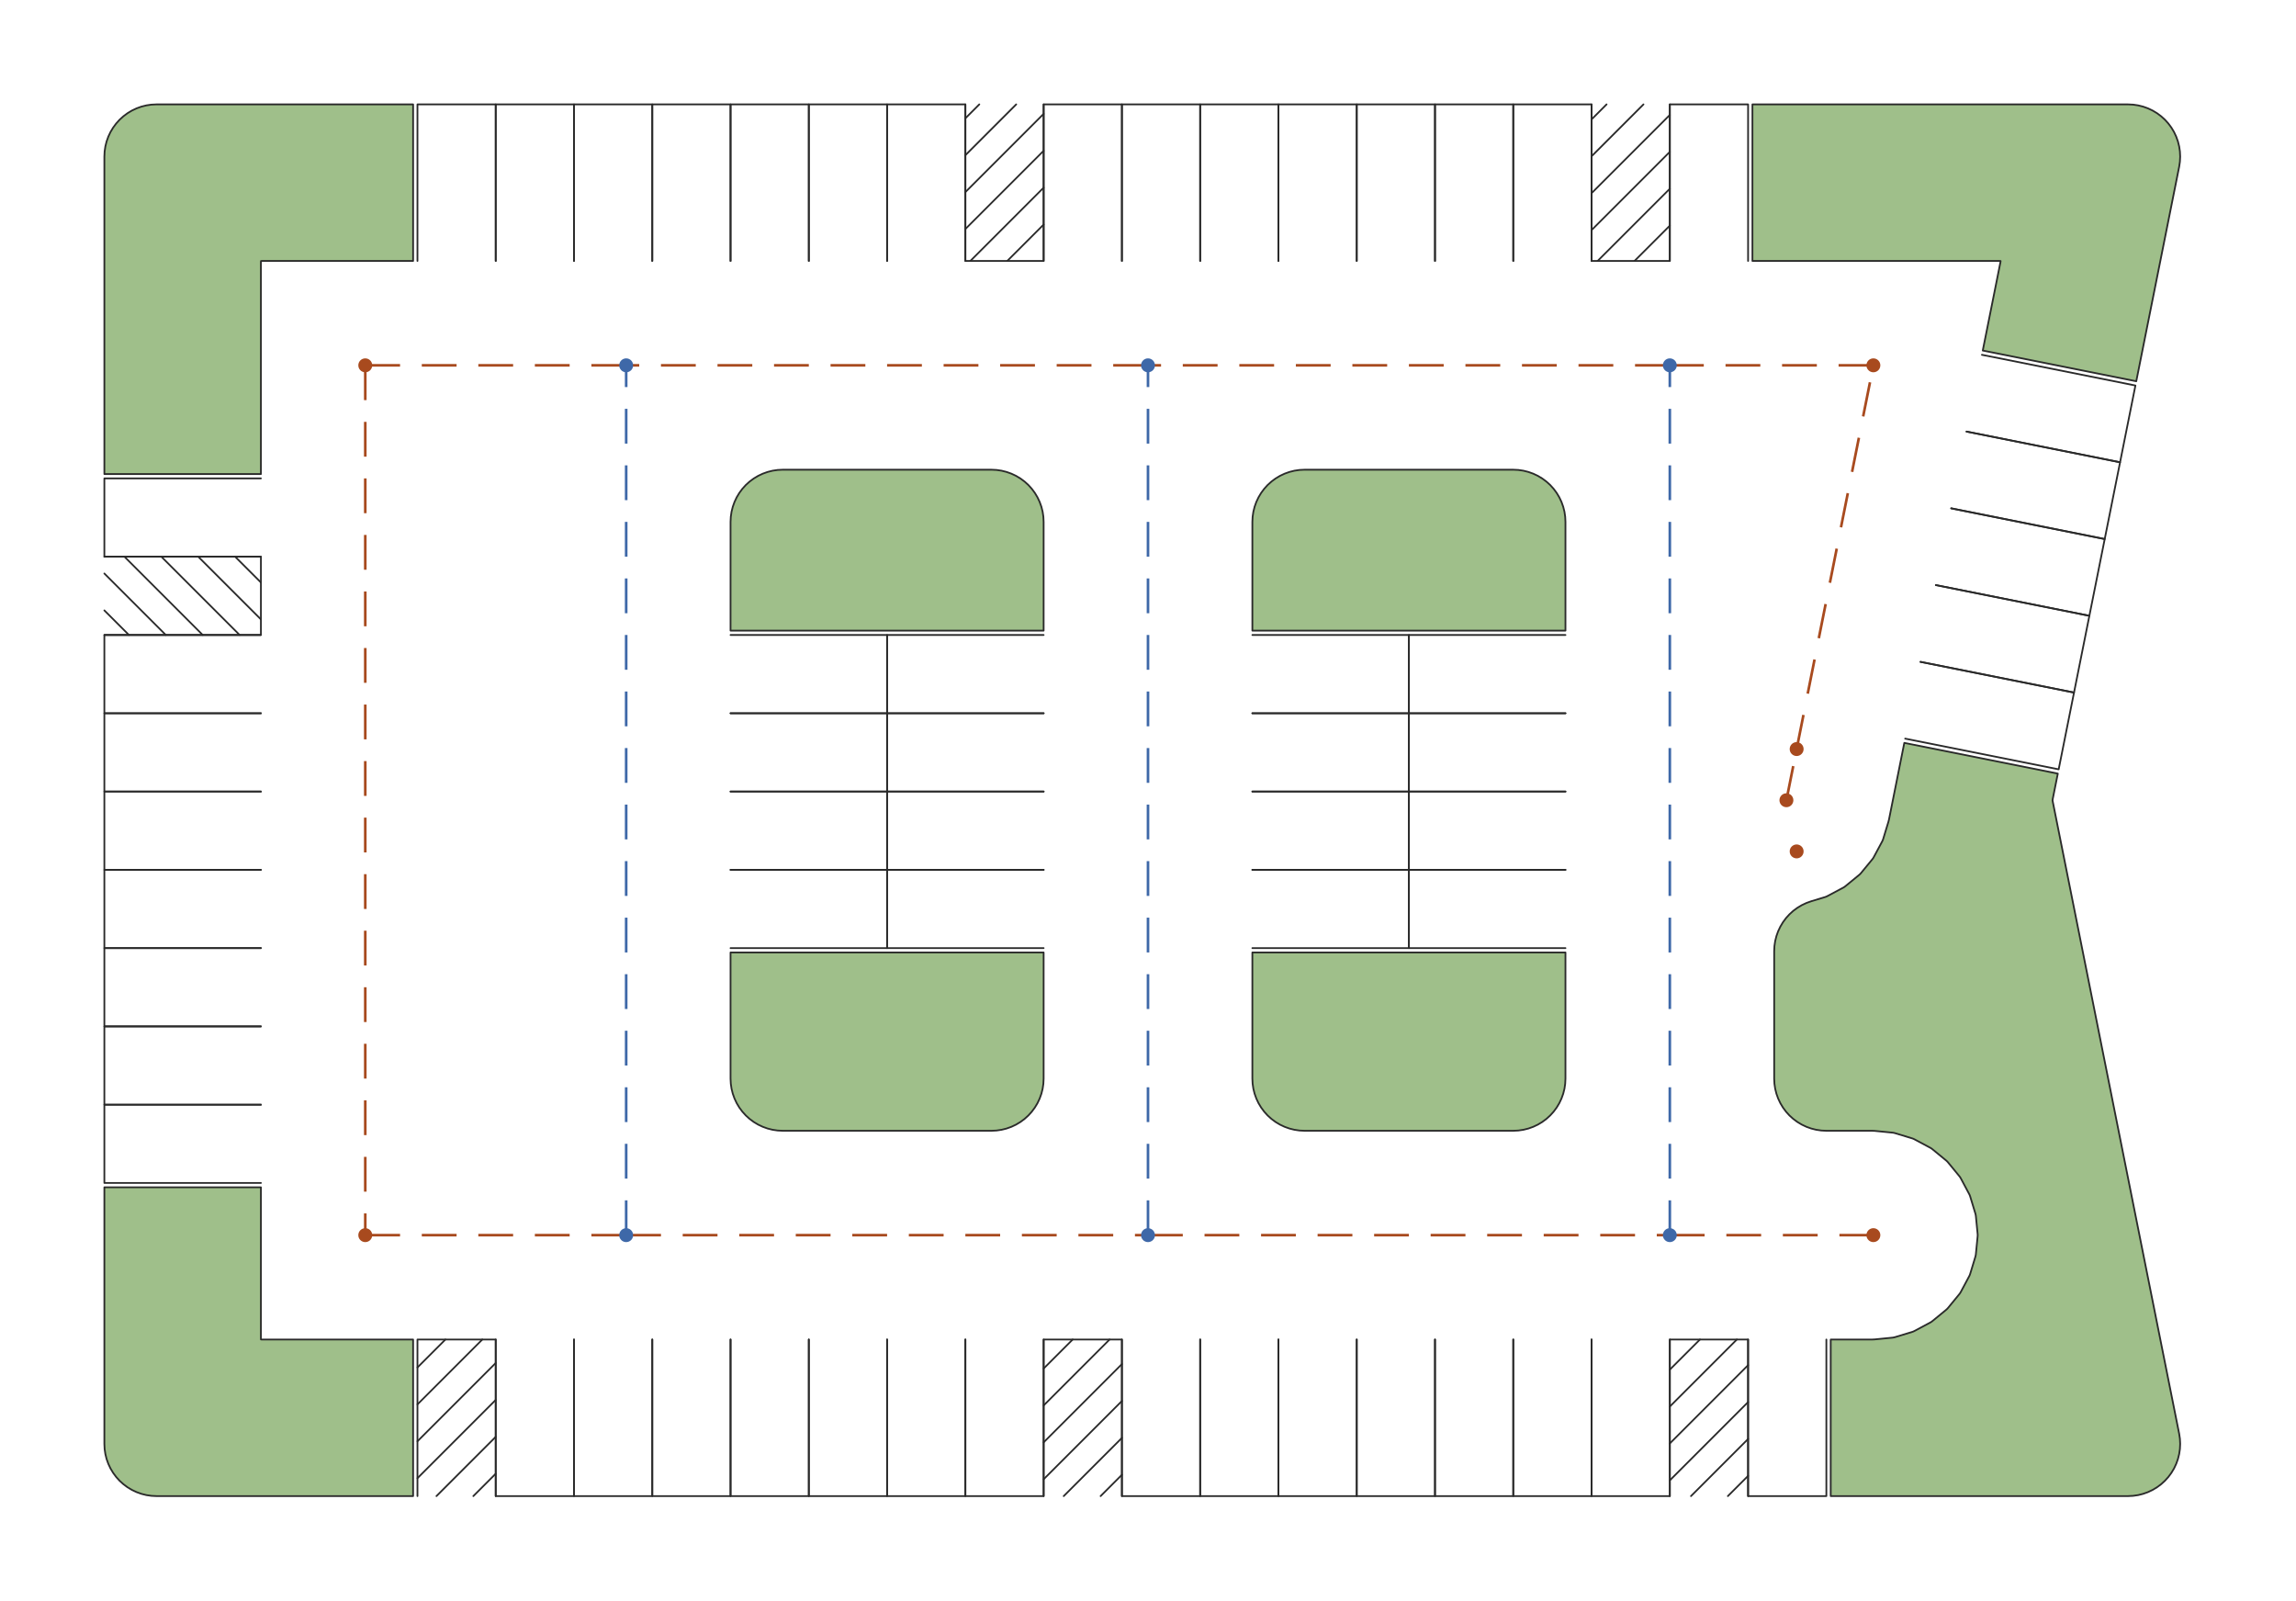
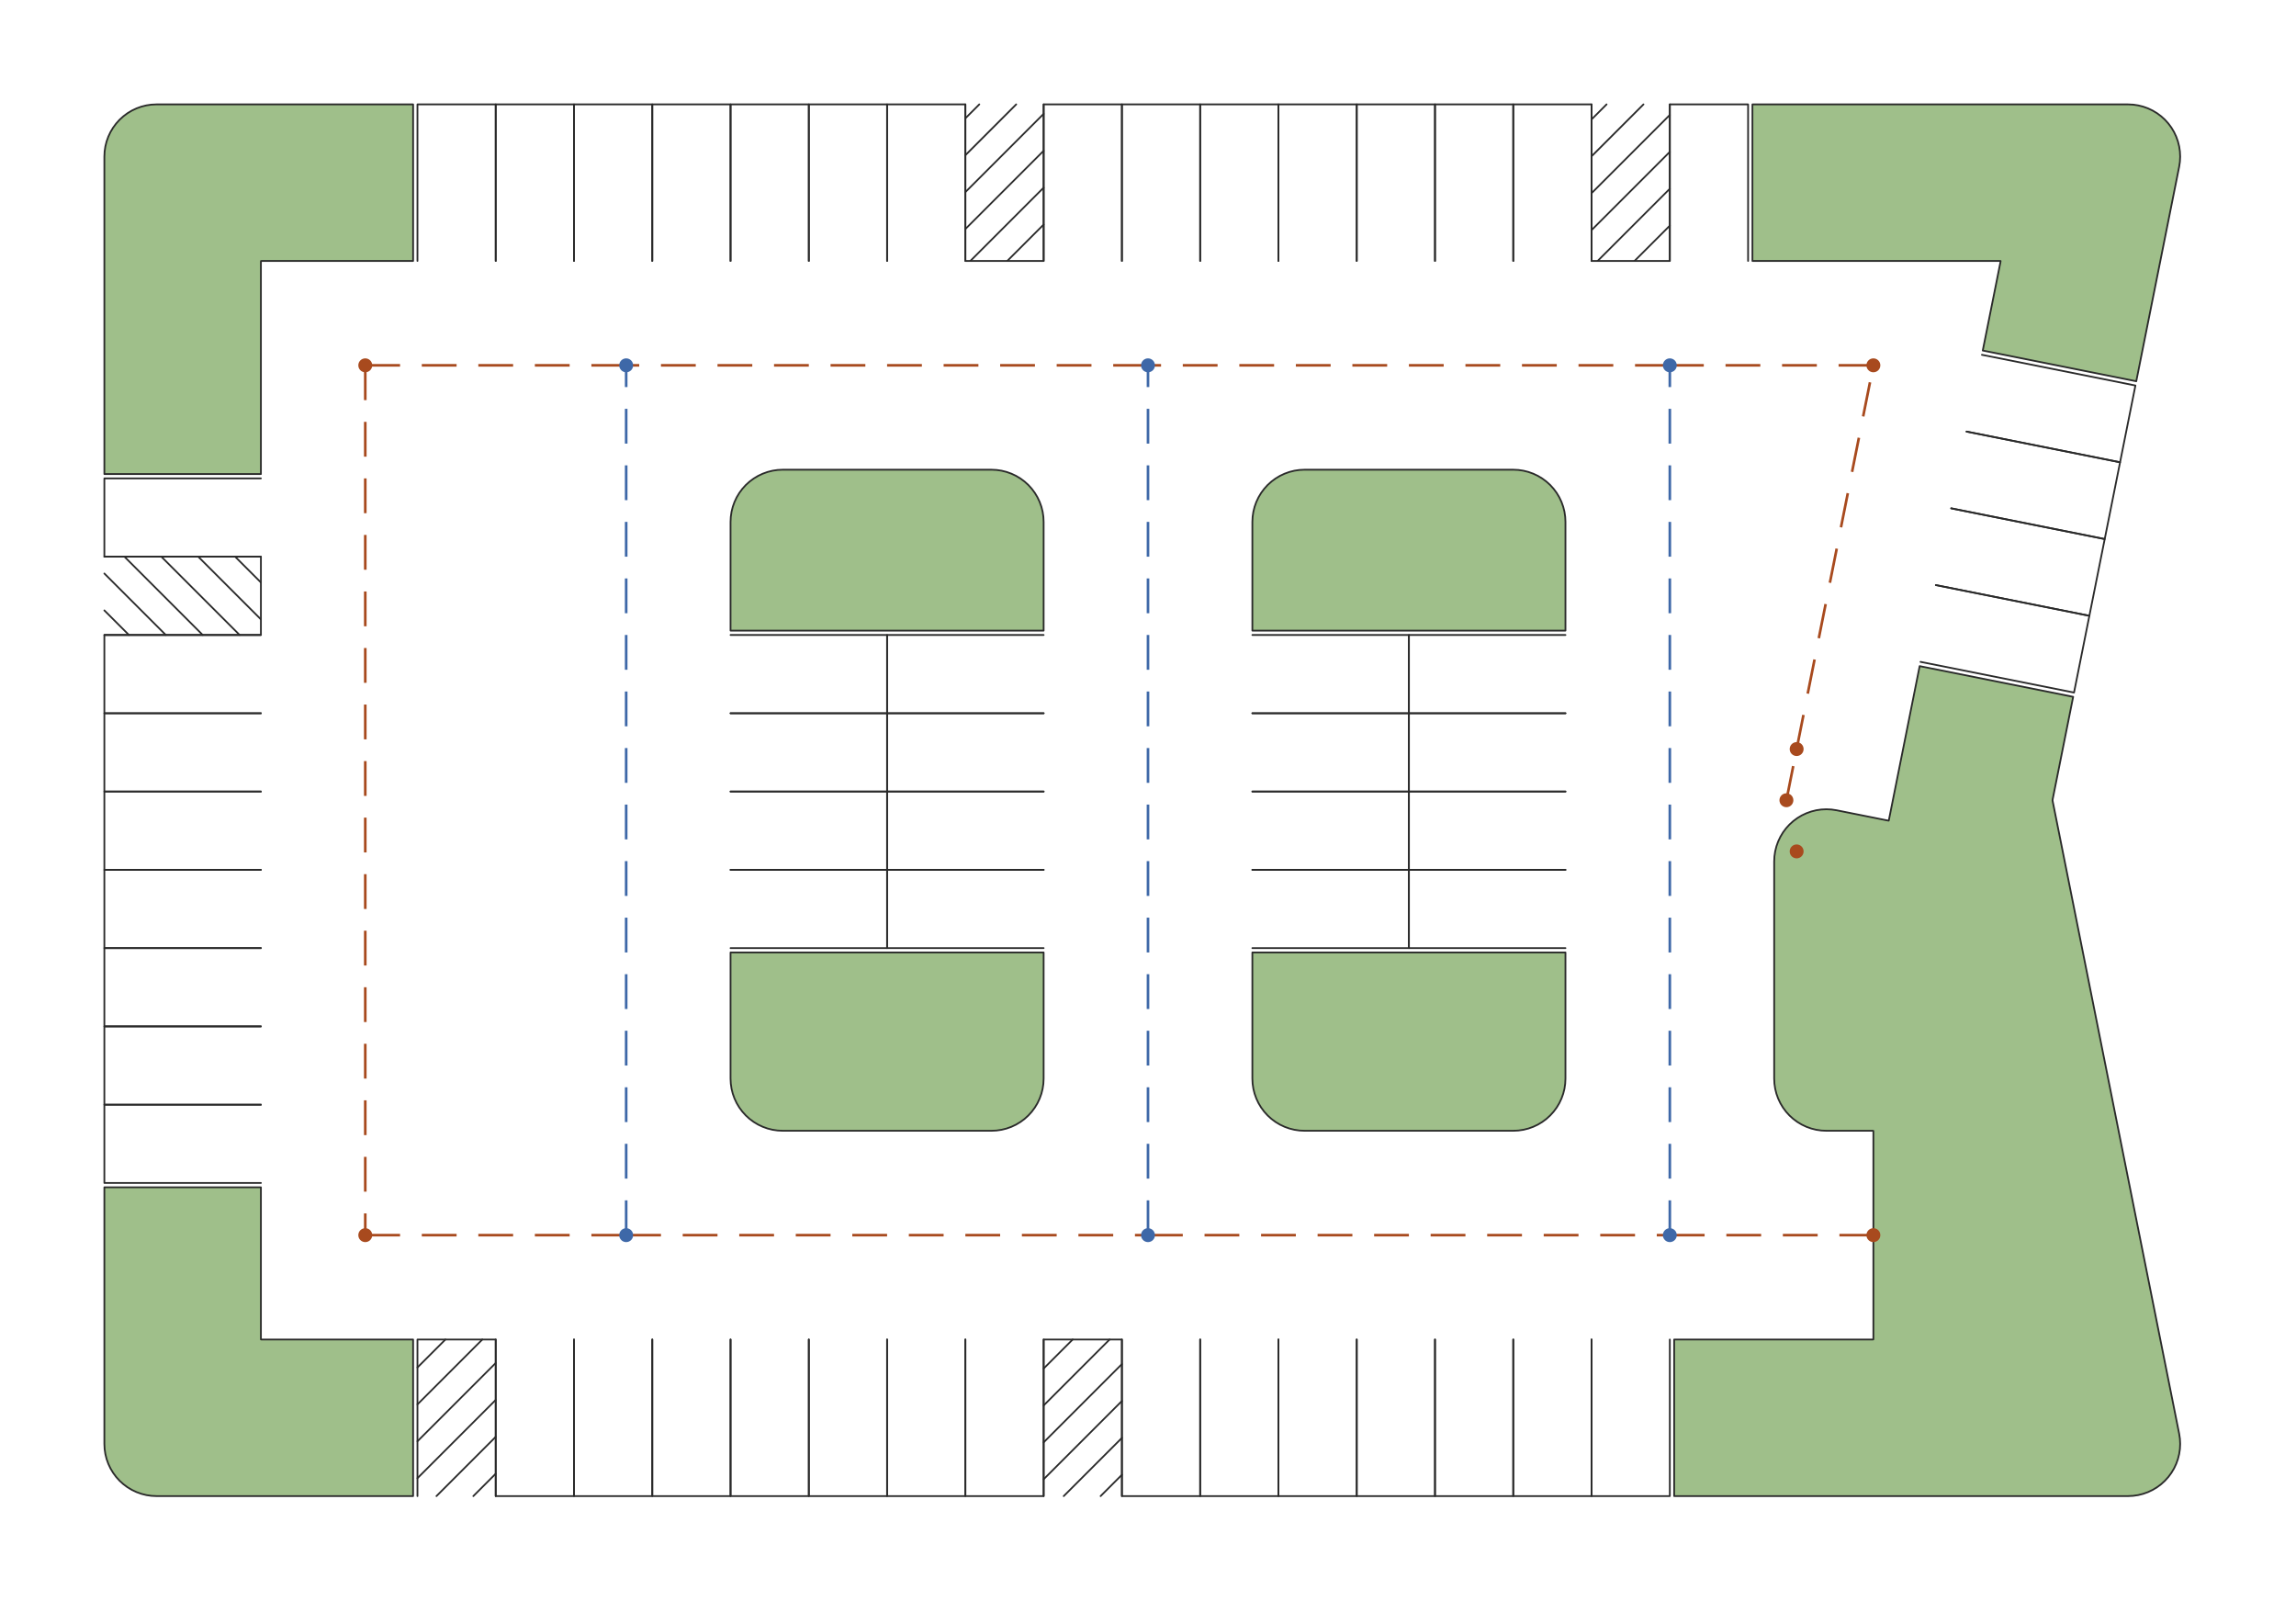
<svg xmlns="http://www.w3.org/2000/svg" width="528" height="368" viewBox="-12 -12 264 184" preserveAspectRatio="xMidYMid meet">
  <style>polygon,polyline,line,path{vector-effect:non-scaling-stroke}</style>
  <defs>
    <marker id="arrow-i" viewBox="0 0 10 10" refX="10" refY="5" markerWidth="6" markerHeight="6" orient="auto-start-reverse">
      <path d="M0 0L10 5L0 10z" fill="#3e68a8" />
    </marker>
    <marker id="arrow-p" viewBox="0 0 10 10" refX="10" refY="5" markerWidth="6" markerHeight="6" orient="auto-start-reverse">
      <path d="M0 0L10 5L0 10z" fill="#a84a1e" />
    </marker>
  </defs>
  <g transform="translate(0,160) scale(1,-1)">
    <g id="islands" fill="#9fbf8a" fill-rule="evenodd" stroke="none">
      <path d="M0 35.500 L0 6 L0.029 5.412 L0.115 4.829 L0.258 4.258 L0.457 3.704 L0.708 3.172 L1.011 2.667 L1.362 2.194 L1.757 1.757 L2.194 1.362 L2.667 1.011 L3.172 0.708 L3.704 0.457 L4.258 0.258 L4.829 0.115 L5.412 0.029 L6 0 L35.500 0 L35.500 18 L18.147 18 L18.007 18.007 L18 18.147 L18 35.500 Z" />
      <path d="M0 154 L0 117.500 L18 117.500 L18 141.853 L18.007 141.993 L18.147 142 L35.500 142 L35.500 160 L6 160 L5.412 159.971 L4.829 159.885 L4.258 159.742 L3.704 159.543 L3.172 159.292 L2.667 158.989 L2.194 158.638 L1.757 158.243 L1.362 157.806 L1.011 157.333 L0.708 156.828 L0.457 156.296 L0.258 155.742 L0.115 155.171 L0.029 154.588 Z" />
+       <path d="M180.500 18 L180.500 0 L232.681 0 L233.270 0.029 L233.852 0.115 L234.424 0.259 L234.979 0.457 L235.511 0.709 L236.016 1.012 L236.489 1.363 L236.926 1.759 L237.321 2.196 L237.672 2.669 L237.975 3.175 L238.226 3.708 L238.424 4.263 L238.567 4.834 L238.653 5.417 L238.681 6.006 L238.652 6.594 L238.565 7.177 L224.029 79.855 L224.007 80 L224.029 80.145 L226.378 91.888 L208.727 95.418 L205.202 77.791 L205.167 77.655 L205.028 77.675 L199.177 78.846 L198.594 78.933 L198.006 78.962 L197.417 78.934 L196.834 78.848 L196.263 78.705 L195.708 78.507 L195.175 78.256 L194.669 77.953 L194.196 77.602 L193.759 77.207 L193.363 76.771 L193.012 76.298 L192.709 75.792 L192.457 75.260 L192.259 74.705 L192.115 74.134 L192.029 73.551 L192 72.962 L192 48 L192.029 47.412 L192.115 46.829 L192.258 46.258 L192.457 45.704 L192.708 45.172 L193.011 44.667 L193.362 44.194 L193.757 43.757 L194.194 43.362 L194.667 43.011 L195.172 42.708 L195.704 42.457 L196.258 42.258 L196.829 42.115 L197.412 42.029 L198 42 L203.259 42 L203.399 41.993 L203.406 41.853 L203.406 18.147 L203.399 18.007 L203.259 18 Z" />
      <path d="M189.500 160 L189.500 142 L217.896 142 L218.035 141.993 L218.015 141.855 L215.983 131.700 L233.634 128.170 L238.565 152.823 L238.652 153.406 L238.681 153.994 L238.653 154.583 L238.567 155.166 L238.424 155.737 L238.226 156.292 L237.975 156.825 L237.672 157.331 L237.321 157.804 L236.926 158.241 L236.489 158.637 L236.016 158.988 L235.511 159.291 L234.979 159.543 L234.424 159.741 L233.852 159.885 L233.270 159.971 L232.681 160 Z" />
-       <path d="M192 62.645 L192 48 L192.029 47.412 L192.115 46.829 L192.258 46.258 L192.457 45.704 L192.708 45.172 L193.011 44.667 L193.362 44.194 L193.757 43.757 L194.194 43.362 L194.667 43.011 L195.172 42.708 L195.704 42.457 L196.258 42.258 L196.829 42.115 L197.412 42.029 L198 42 L203.259 42 L203.552 41.986 L205.600 41.784 L205.746 41.762 L205.888 41.727 L207.857 41.129 L207.995 41.080 L208.128 41.017 L209.943 40.047 L210.069 39.972 L210.187 39.884 L211.777 38.579 L211.886 38.480 L211.985 38.371 L213.290 36.781 L213.378 36.663 L213.453 36.537 L214.423 34.722 L214.486 34.589 L214.535 34.451 L215.133 32.482 L215.168 32.340 L215.190 32.195 L215.391 30.147 L215.399 30 L215.391 29.853 L215.190 27.805 L215.168 27.660 L215.133 27.518 L214.535 25.549 L214.486 25.411 L214.423 25.278 L213.453 23.463 L213.378 23.337 L213.290 23.219 L211.985 21.629 L211.886 21.520 L211.777 21.421 L210.187 20.116 L210.069 20.028 L209.943 19.953 L208.128 18.983 L207.995 18.920 L207.857 18.871 L205.888 18.273 L205.746 18.238 L205.600 18.216 L203.552 18.014 L203.259 18 L198.500 18 L198.500 0 L232.681 0 L233.270 0.029 L233.852 0.115 L234.424 0.259 L234.979 0.457 L235.511 0.709 L236.016 1.012 L236.489 1.363 L236.926 1.759 L237.321 2.196 L237.672 2.669 L237.975 3.175 L238.226 3.708 L238.424 4.263 L238.567 4.834 L238.653 5.417 L238.681 6.006 L238.652 6.594 L238.565 7.177 L224.029 79.855 L224.007 80 L224.029 80.145 L224.613 83.063 L206.962 86.593 L205.202 77.791 L205.130 77.506 L204.531 75.537 L204.481 75.399 L204.418 75.266 L203.446 73.453 L203.371 73.327 L203.283 73.209 L201.976 71.620 L201.877 71.511 L201.768 71.413 L200.176 70.109 L200.058 70.021 L199.932 69.946 L198.116 68.978 L197.984 68.915 L197.845 68.866 L196.264 68.388 L195.709 68.190 L195.176 67.939 L194.671 67.636 L194.197 67.286 L193.760 66.890 L193.364 66.454 L193.013 65.981 L192.710 65.475 L192.457 64.943 L192.259 64.388 L192.115 63.816 L192.029 63.233 Z" />
      <path d="M72 62.500 L72 48 L72.029 47.412 L72.115 46.829 L72.258 46.258 L72.457 45.704 L72.708 45.172 L73.011 44.667 L73.362 44.194 L73.757 43.757 L74.194 43.362 L74.667 43.011 L75.172 42.708 L75.704 42.457 L76.258 42.258 L76.829 42.115 L77.412 42.029 L78 42 L102 42 L102.588 42.029 L103.171 42.115 L103.742 42.258 L104.296 42.457 L104.828 42.708 L105.333 43.011 L105.806 43.362 L106.243 43.757 L106.638 44.194 L106.989 44.667 L107.292 45.172 L107.543 45.704 L107.742 46.258 L107.885 46.829 L107.971 47.412 L108 48 L108 62.500 Z" />
      <path d="M72 112 L72 99.500 L108 99.500 L108 112 L107.971 112.588 L107.885 113.171 L107.742 113.742 L107.543 114.296 L107.292 114.828 L106.989 115.333 L106.638 115.806 L106.243 116.243 L105.806 116.638 L105.333 116.989 L104.828 117.292 L104.296 117.543 L103.742 117.742 L103.171 117.885 L102.588 117.971 L102 118 L78 118 L77.412 117.971 L76.829 117.885 L76.258 117.742 L75.704 117.543 L75.172 117.292 L74.667 116.989 L74.194 116.638 L73.757 116.243 L73.362 115.806 L73.011 115.333 L72.708 114.828 L72.457 114.296 L72.258 113.742 L72.115 113.171 L72.029 112.588 Z" />
      <path d="M132 62.500 L132 48 L132.029 47.412 L132.115 46.829 L132.258 46.258 L132.457 45.704 L132.708 45.172 L133.011 44.667 L133.362 44.194 L133.757 43.757 L134.194 43.362 L134.667 43.011 L135.172 42.708 L135.704 42.457 L136.258 42.258 L136.829 42.115 L137.412 42.029 L138 42 L162 42 L162.588 42.029 L163.171 42.115 L163.742 42.258 L164.296 42.457 L164.828 42.708 L165.333 43.011 L165.806 43.362 L166.243 43.757 L166.638 44.194 L166.989 44.667 L167.292 45.172 L167.543 45.704 L167.742 46.258 L167.885 46.829 L167.971 47.412 L168 48 L168 62.500 Z" />
      <path d="M132 112 L132 99.500 L168 99.500 L168 112 L167.971 112.588 L167.885 113.171 L167.742 113.742 L167.543 114.296 L167.292 114.828 L166.989 115.333 L166.638 115.806 L166.243 116.243 L165.806 116.638 L165.333 116.989 L164.828 117.292 L164.296 117.543 L163.742 117.742 L163.171 117.885 L162.588 117.971 L162 118 L138 118 L137.412 117.971 L136.829 117.885 L136.258 117.742 L135.704 117.543 L135.172 117.292 L134.667 116.989 L134.194 116.638 L133.757 116.243 L133.362 115.806 L133.011 115.333 L132.708 114.828 L132.457 114.296 L132.258 113.742 L132.115 113.171 L132.029 112.588 Z" />
    </g>
    <g id="stalls" stroke="none">
</g>
    <g id="paint" fill="none" stroke="#2a2a2a" stroke-width="0.4" stroke-linecap="round" stroke-linejoin="round">
-       <polyline points="45,0 45,18 36,18 36,0" />
-       <polyline points="45,18 45,0 54,0 54,18" />
-       <polyline points="54,18 54,0 63,0 63,18" />
-       <polyline points="63,18 63,0 72,0 72,18" />
-       <polyline points="72,18 72,0 81,0 81,18" />
-       <polyline points="81,18 81,0 90,0 90,18" />
-       <polyline points="90,18 90,0 99,0 99,18" />
-       <polyline points="99,18 99,0 108,0 108,18" />
-       <polyline points="117,0 117,18 108,18 108,0" />
-       <polyline points="117,18 117,0 126,0 126,18" />
-       <polyline points="126,18 126,0 135,0 135,18" />
-       <polyline points="135,18 135,0 144,0 144,18" />
-       <polyline points="144,18 144,0 153,0 153,18" />
-       <polyline points="153,18 153,0 162,0 162,18" />
-       <polyline points="162,18 162,0 171,0 171,18" />
-       <polyline points="171,18 171,0 180,0 180,18" />
-       <polyline points="189,0 189,18 180,18 180,0" />
-       <polyline points="189,18 189,0 198,0 198,18" />
      <polyline points="189,142 189,160 180,160 180,142" />
      <polyline points="171,160 171,142 180,142 180,160" />
      <polyline points="171,142 171,160 162,160 162,142" />
      <polyline points="162,142 162,160 153,160 153,142" />
      <polyline points="153,142 153,160 144,160 144,142" />
      <polyline points="144,142 144,160 135,160 135,142" />
      <polyline points="135,142 135,160 126,160 126,142" />
      <polyline points="126,142 126,160 117,160 117,142" />
      <polyline points="117,142 117,160 108,160 108,142" />
      <polyline points="99,160 99,142 108,142 108,160" />
      <polyline points="99,142 99,160 90,160 90,142" />
      <polyline points="90,142 90,160 81,160 81,142" />
      <polyline points="81,142 81,160 72,160 72,142" />
      <polyline points="72,142 72,160 63,160 63,142" />
      <polyline points="63,142 63,160 54,160 54,142" />
      <polyline points="54,142 54,160 45,160 45,142" />
      <polyline points="45,142 45,160 36,160 36,142" />
+       <polyline points="45,0 45,18 36,18 36,0" />
+       <polyline points="45,18 45,0 54,0 54,18" />
+       <polyline points="54,18 54,0 63,0 63,18" />
+       <polyline points="63,18 63,0 72,0 72,18" />
+       <polyline points="72,18 72,0 81,0 81,18" />
+       <polyline points="81,18 81,0 90,0 90,18" />
+       <polyline points="90,18 90,0 99,0 99,18" />
+       <polyline points="99,18 99,0 108,0 108,18" />
+       <polyline points="117,0 117,18 108,18 108,0" />
+       <polyline points="117,18 117,0 126,0 126,18" />
+       <polyline points="126,18 126,0 135,0 135,18" />
+       <polyline points="135,18 135,0 144,0 144,18" />
+       <polyline points="144,18 144,0 153,0 153,18" />
+       <polyline points="153,18 153,0 162,0 162,18" />
+       <polyline points="162,18 162,0 171,0 171,18" />
+       <polyline points="171,18 171,0 180,0 180,18" />
      <polyline points="18,117 0,117 0,108 18,108" />
      <polyline points="0,99 18,99 18,108 0,108" />
      <polyline points="18,99 0,99 0,90 18,90" />
      <polyline points="18,90 0,90 0,81 18,81" />
      <polyline points="18,81 0,81 0,72 18,72" />
      <polyline points="18,72 0,72 0,63 18,63" />
      <polyline points="18,63 0,63 0,54 18,54" />
      <polyline points="18,54 0,54 0,45 18,45" />
      <polyline points="18,45 0,45 0,36 18,36" />
-       <polyline points="207.060,87.083 224.711,83.553 226.476,92.378 208.825,95.908" />
-       <polyline points="208.825,95.908 226.476,92.378 228.241,101.204 210.590,104.734" />
-       <polyline points="210.590,104.734 228.241,101.204 230.006,110.029 212.355,113.559" />
-       <polyline points="212.355,113.559 230.006,110.029 231.771,118.854 214.120,122.384" />
-       <polyline points="214.120,122.384 231.771,118.854 233.536,127.679 215.885,131.209" />
      <polyline points="72,63 90,63 90,72 72,72" />
      <polyline points="72,72 90,72 90,81 72,81" />
      <polyline points="72,81 90,81 90,90 72,90" />
      <polyline points="72,90 90,90 90,99 72,99" />
      <polyline points="108,99 90,99 90,90 108,90" />
      <polyline points="108,90 90,90 90,81 108,81" />
      <polyline points="108,81 90,81 90,72 108,72" />
      <polyline points="108,72 90,72 90,63 108,63" />
      <polyline points="132,63 150,63 150,72 132,72" />
      <polyline points="132,72 150,72 150,81 132,81" />
      <polyline points="132,81 150,81 150,90 132,90" />
      <polyline points="132,90 150,90 150,99 132,99" />
      <polyline points="168,99 150,99 150,90 168,90" />
      <polyline points="168,90 150,90 150,81 168,81" />
      <polyline points="168,81 150,81 150,72 168,72" />
      <polyline points="168,72 150,72 150,63 168,63" />
+       <polyline points="208.825,95.908 226.476,92.378 228.241,101.204 210.590,104.734" />
+       <polyline points="210.590,104.734 228.241,101.204 230.006,110.029 212.355,113.559" />
+       <polyline points="212.355,113.559 230.006,110.029 231.771,118.854 214.120,122.384" />
+       <polyline points="214.120,122.384 231.771,118.854 233.536,127.679 215.885,131.209" />
+       <line x1="172.728" y1="160" x2="171" y2="158.272" />
+       <line x1="176.971" y1="160" x2="171" y2="154.029" />
+       <line x1="180" y1="158.787" x2="171" y2="149.787" />
+       <line x1="180" y1="154.544" x2="171" y2="145.544" />
+       <line x1="180" y1="150.302" x2="171.698" y2="142" />
+       <line x1="180" y1="146.059" x2="175.941" y2="142" />
+       <line x1="100.603" y1="160" x2="99" y2="158.397" />
+       <line x1="104.846" y1="160" x2="99" y2="154.154" />
+       <line x1="108" y1="158.912" x2="99" y2="149.912" />
+       <line x1="108" y1="154.669" x2="99" y2="145.669" />
+       <line x1="108" y1="150.426" x2="99.574" y2="142" />
+       <line x1="108" y1="146.184" x2="103.816" y2="142" />
      <line x1="42.426" y1="0" x2="45" y2="2.574" />
      <line x1="38.184" y1="0" x2="45" y2="6.816" />
      <line x1="36" y1="2.059" x2="45" y2="11.059" />
      <line x1="36" y1="6.302" x2="45" y2="15.302" />
      <line x1="36" y1="10.544" x2="43.456" y2="18" />
      <line x1="36" y1="14.787" x2="39.213" y2="18" />
      <line x1="114.551" y1="0" x2="117" y2="2.449" />
      <line x1="110.309" y1="0" x2="117" y2="6.691" />
      <line x1="108" y1="1.934" x2="117" y2="10.934" />
      <line x1="108" y1="6.177" x2="117" y2="15.177" />
      <line x1="108" y1="10.419" x2="115.581" y2="18" />
      <line x1="108" y1="14.662" x2="111.338" y2="18" />
-       <line x1="186.676" y1="0" x2="189" y2="2.324" />
-       <line x1="182.434" y1="0" x2="189" y2="6.566" />
-       <line x1="180" y1="1.809" x2="189" y2="10.809" />
-       <line x1="180" y1="6.052" x2="189" y2="15.052" />
-       <line x1="180" y1="10.294" x2="187.706" y2="18" />
-       <line x1="180" y1="14.537" x2="183.463" y2="18" />
-       <line x1="172.728" y1="160" x2="171" y2="158.272" />
-       <line x1="176.971" y1="160" x2="171" y2="154.029" />
-       <line x1="180" y1="158.787" x2="171" y2="149.787" />
-       <line x1="180" y1="154.544" x2="171" y2="145.544" />
-       <line x1="180" y1="150.302" x2="171.698" y2="142" />
-       <line x1="180" y1="146.059" x2="175.941" y2="142" />
-       <line x1="100.603" y1="160" x2="99" y2="158.397" />
-       <line x1="104.846" y1="160" x2="99" y2="154.154" />
-       <line x1="108" y1="158.912" x2="99" y2="149.912" />
-       <line x1="108" y1="154.669" x2="99" y2="145.669" />
-       <line x1="108" y1="150.426" x2="99.574" y2="142" />
-       <line x1="108" y1="146.184" x2="103.816" y2="142" />
      <line x1="0" y1="101.823" x2="2.823" y2="99" />
      <line x1="0" y1="106.066" x2="7.066" y2="99" />
      <line x1="2.309" y1="108" x2="11.309" y2="99" />
      <line x1="6.551" y1="108" x2="15.551" y2="99" />
      <line x1="10.794" y1="108" x2="18" y2="100.794" />
      <line x1="15.037" y1="108" x2="18" y2="105.037" />
      <path d="M0 35.500 L0 6 L0.029 5.412 L0.115 4.829 L0.258 4.258 L0.457 3.704 L0.708 3.172 L1.011 2.667 L1.362 2.194 L1.757 1.757 L2.194 1.362 L2.667 1.011 L3.172 0.708 L3.704 0.457 L4.258 0.258 L4.829 0.115 L5.412 0.029 L6 0 L35.500 0 L35.500 18 L18.147 18 L18.007 18.007 L18 18.147 L18 35.500 Z" />
      <path d="M0 154 L0 117.500 L18 117.500 L18 141.853 L18.007 141.993 L18.147 142 L35.500 142 L35.500 160 L6 160 L5.412 159.971 L4.829 159.885 L4.258 159.742 L3.704 159.543 L3.172 159.292 L2.667 158.989 L2.194 158.638 L1.757 158.243 L1.362 157.806 L1.011 157.333 L0.708 156.828 L0.457 156.296 L0.258 155.742 L0.115 155.171 L0.029 154.588 Z" />
+       <path d="M180.500 18 L180.500 0 L232.681 0 L233.270 0.029 L233.852 0.115 L234.424 0.259 L234.979 0.457 L235.511 0.709 L236.016 1.012 L236.489 1.363 L236.926 1.759 L237.321 2.196 L237.672 2.669 L237.975 3.175 L238.226 3.708 L238.424 4.263 L238.567 4.834 L238.653 5.417 L238.681 6.006 L238.652 6.594 L238.565 7.177 L224.029 79.855 L224.007 80 L224.029 80.145 L226.378 91.888 L208.727 95.418 L205.202 77.791 L205.167 77.655 L205.028 77.675 L199.177 78.846 L198.594 78.933 L198.006 78.962 L197.417 78.934 L196.834 78.848 L196.263 78.705 L195.708 78.507 L195.175 78.256 L194.669 77.953 L194.196 77.602 L193.759 77.207 L193.363 76.771 L193.012 76.298 L192.709 75.792 L192.457 75.260 L192.259 74.705 L192.115 74.134 L192.029 73.551 L192 72.962 L192 48 L192.029 47.412 L192.115 46.829 L192.258 46.258 L192.457 45.704 L192.708 45.172 L193.011 44.667 L193.362 44.194 L193.757 43.757 L194.194 43.362 L194.667 43.011 L195.172 42.708 L195.704 42.457 L196.258 42.258 L196.829 42.115 L197.412 42.029 L198 42 L203.259 42 L203.399 41.993 L203.406 41.853 L203.406 18.147 L203.399 18.007 L203.259 18 Z" />
      <path d="M189.500 160 L189.500 142 L217.896 142 L218.035 141.993 L218.015 141.855 L215.983 131.700 L233.634 128.170 L238.565 152.823 L238.652 153.406 L238.681 153.994 L238.653 154.583 L238.567 155.166 L238.424 155.737 L238.226 156.292 L237.975 156.825 L237.672 157.331 L237.321 157.804 L236.926 158.241 L236.489 158.637 L236.016 158.988 L235.511 159.291 L234.979 159.543 L234.424 159.741 L233.852 159.885 L233.270 159.971 L232.681 160 Z" />
-       <path d="M192 62.645 L192 48 L192.029 47.412 L192.115 46.829 L192.258 46.258 L192.457 45.704 L192.708 45.172 L193.011 44.667 L193.362 44.194 L193.757 43.757 L194.194 43.362 L194.667 43.011 L195.172 42.708 L195.704 42.457 L196.258 42.258 L196.829 42.115 L197.412 42.029 L198 42 L203.259 42 L203.552 41.986 L205.600 41.784 L205.746 41.762 L205.888 41.727 L207.857 41.129 L207.995 41.080 L208.128 41.017 L209.943 40.047 L210.069 39.972 L210.187 39.884 L211.777 38.579 L211.886 38.480 L211.985 38.371 L213.290 36.781 L213.378 36.663 L213.453 36.537 L214.423 34.722 L214.486 34.589 L214.535 34.451 L215.133 32.482 L215.168 32.340 L215.190 32.195 L215.391 30.147 L215.399 30 L215.391 29.853 L215.190 27.805 L215.168 27.660 L215.133 27.518 L214.535 25.549 L214.486 25.411 L214.423 25.278 L213.453 23.463 L213.378 23.337 L213.290 23.219 L211.985 21.629 L211.886 21.520 L211.777 21.421 L210.187 20.116 L210.069 20.028 L209.943 19.953 L208.128 18.983 L207.995 18.920 L207.857 18.871 L205.888 18.273 L205.746 18.238 L205.600 18.216 L203.552 18.014 L203.259 18 L198.500 18 L198.500 0 L232.681 0 L233.270 0.029 L233.852 0.115 L234.424 0.259 L234.979 0.457 L235.511 0.709 L236.016 1.012 L236.489 1.363 L236.926 1.759 L237.321 2.196 L237.672 2.669 L237.975 3.175 L238.226 3.708 L238.424 4.263 L238.567 4.834 L238.653 5.417 L238.681 6.006 L238.652 6.594 L238.565 7.177 L224.029 79.855 L224.007 80 L224.029 80.145 L224.613 83.063 L206.962 86.593 L205.202 77.791 L205.130 77.506 L204.531 75.537 L204.481 75.399 L204.418 75.266 L203.446 73.453 L203.371 73.327 L203.283 73.209 L201.976 71.620 L201.877 71.511 L201.768 71.413 L200.176 70.109 L200.058 70.021 L199.932 69.946 L198.116 68.978 L197.984 68.915 L197.845 68.866 L196.264 68.388 L195.709 68.190 L195.176 67.939 L194.671 67.636 L194.197 67.286 L193.760 66.890 L193.364 66.454 L193.013 65.981 L192.710 65.475 L192.457 64.943 L192.259 64.388 L192.115 63.816 L192.029 63.233 Z" />
      <path d="M72 62.500 L72 48 L72.029 47.412 L72.115 46.829 L72.258 46.258 L72.457 45.704 L72.708 45.172 L73.011 44.667 L73.362 44.194 L73.757 43.757 L74.194 43.362 L74.667 43.011 L75.172 42.708 L75.704 42.457 L76.258 42.258 L76.829 42.115 L77.412 42.029 L78 42 L102 42 L102.588 42.029 L103.171 42.115 L103.742 42.258 L104.296 42.457 L104.828 42.708 L105.333 43.011 L105.806 43.362 L106.243 43.757 L106.638 44.194 L106.989 44.667 L107.292 45.172 L107.543 45.704 L107.742 46.258 L107.885 46.829 L107.971 47.412 L108 48 L108 62.500 Z" />
      <path d="M72 112 L72 99.500 L108 99.500 L108 112 L107.971 112.588 L107.885 113.171 L107.742 113.742 L107.543 114.296 L107.292 114.828 L106.989 115.333 L106.638 115.806 L106.243 116.243 L105.806 116.638 L105.333 116.989 L104.828 117.292 L104.296 117.543 L103.742 117.742 L103.171 117.885 L102.588 117.971 L102 118 L78 118 L77.412 117.971 L76.829 117.885 L76.258 117.742 L75.704 117.543 L75.172 117.292 L74.667 116.989 L74.194 116.638 L73.757 116.243 L73.362 115.806 L73.011 115.333 L72.708 114.828 L72.457 114.296 L72.258 113.742 L72.115 113.171 L72.029 112.588 Z" />
      <path d="M132 62.500 L132 48 L132.029 47.412 L132.115 46.829 L132.258 46.258 L132.457 45.704 L132.708 45.172 L133.011 44.667 L133.362 44.194 L133.757 43.757 L134.194 43.362 L134.667 43.011 L135.172 42.708 L135.704 42.457 L136.258 42.258 L136.829 42.115 L137.412 42.029 L138 42 L162 42 L162.588 42.029 L163.171 42.115 L163.742 42.258 L164.296 42.457 L164.828 42.708 L165.333 43.011 L165.806 43.362 L166.243 43.757 L166.638 44.194 L166.989 44.667 L167.292 45.172 L167.543 45.704 L167.742 46.258 L167.885 46.829 L167.971 47.412 L168 48 L168 62.500 Z" />
      <path d="M132 112 L132 99.500 L168 99.500 L168 112 L167.971 112.588 L167.885 113.171 L167.742 113.742 L167.543 114.296 L167.292 114.828 L166.989 115.333 L166.638 115.806 L166.243 116.243 L165.806 116.638 L165.333 116.989 L164.828 117.292 L164.296 117.543 L163.742 117.742 L163.171 117.885 L162.588 117.971 L162 118 L138 118 L137.412 117.971 L136.829 117.885 L136.258 117.742 L135.704 117.543 L135.172 117.292 L134.667 116.989 L134.194 116.638 L133.757 116.243 L133.362 115.806 L133.011 115.333 L132.708 114.828 L132.457 114.296 L132.258 113.742 L132.115 113.171 L132.029 112.588 Z" />
    </g>
    <g id="graph">
      <line x1="30" y1="130" x2="30" y2="30" stroke="#a84a1e" stroke-width="0.6" stroke-dasharray="8 5" />
      <line x1="30" y1="30" x2="60" y2="30" stroke="#a84a1e" stroke-width="0.6" stroke-dasharray="8 5" />
      <line x1="60" y1="30" x2="120" y2="30" stroke="#a84a1e" stroke-width="0.6" stroke-dasharray="8 5" />
      <line x1="120" y1="30" x2="180" y2="30" stroke="#a84a1e" stroke-width="0.6" stroke-dasharray="8 5" />
      <line x1="180" y1="30" x2="203.406" y2="30" stroke="#a84a1e" stroke-width="0.6" stroke-dasharray="8 5" />
      <line x1="193.406" y1="80" x2="194.583" y2="85.883" stroke="#a84a1e" stroke-width="0.6" stroke-dasharray="8 5" />
      <line x1="194.583" y1="85.883" x2="203.406" y2="130" stroke="#a84a1e" stroke-width="0.6" stroke-dasharray="8 5" />
      <line x1="203.406" y1="130" x2="180" y2="130" stroke="#a84a1e" stroke-width="0.6" stroke-dasharray="8 5" />
      <line x1="180" y1="130" x2="120" y2="130" stroke="#a84a1e" stroke-width="0.6" stroke-dasharray="8 5" />
      <line x1="120" y1="130" x2="60" y2="130" stroke="#a84a1e" stroke-width="0.6" stroke-dasharray="8 5" />
      <line x1="60" y1="130" x2="30" y2="130" stroke="#a84a1e" stroke-width="0.6" stroke-dasharray="8 5" />
      <line x1="180" y1="30" x2="180" y2="130" stroke="#3e68a8" stroke-width="0.6" stroke-dasharray="8 5" />
      <line x1="120" y1="30" x2="120" y2="130" stroke="#3e68a8" stroke-width="0.6" stroke-dasharray="8 5" />
      <line x1="60" y1="30" x2="60" y2="130" stroke="#3e68a8" stroke-width="0.6" stroke-dasharray="8 5" />
      <circle cx="30" cy="130" r="0.8" fill="#a84a1e" />
      <circle cx="30" cy="30" r="0.8" fill="#a84a1e" />
      <circle cx="203.406" cy="30" r="0.8" fill="#a84a1e" />
      <circle cx="194.583" cy="74.117" r="0.8" fill="#a84a1e" />
      <circle cx="193.406" cy="80" r="0.8" fill="#a84a1e" />
      <circle cx="194.583" cy="85.883" r="0.8" fill="#a84a1e" />
      <circle cx="203.406" cy="130" r="0.8" fill="#a84a1e" />
      <circle cx="180" cy="30" r="0.8" fill="#3e68a8" />
      <circle cx="180" cy="130" r="0.8" fill="#3e68a8" />
      <circle cx="120" cy="30" r="0.8" fill="#3e68a8" />
      <circle cx="120" cy="130" r="0.8" fill="#3e68a8" />
      <circle cx="60" cy="30" r="0.8" fill="#3e68a8" />
      <circle cx="60" cy="130" r="0.8" fill="#3e68a8" />
    </g>
  </g>
</svg>
